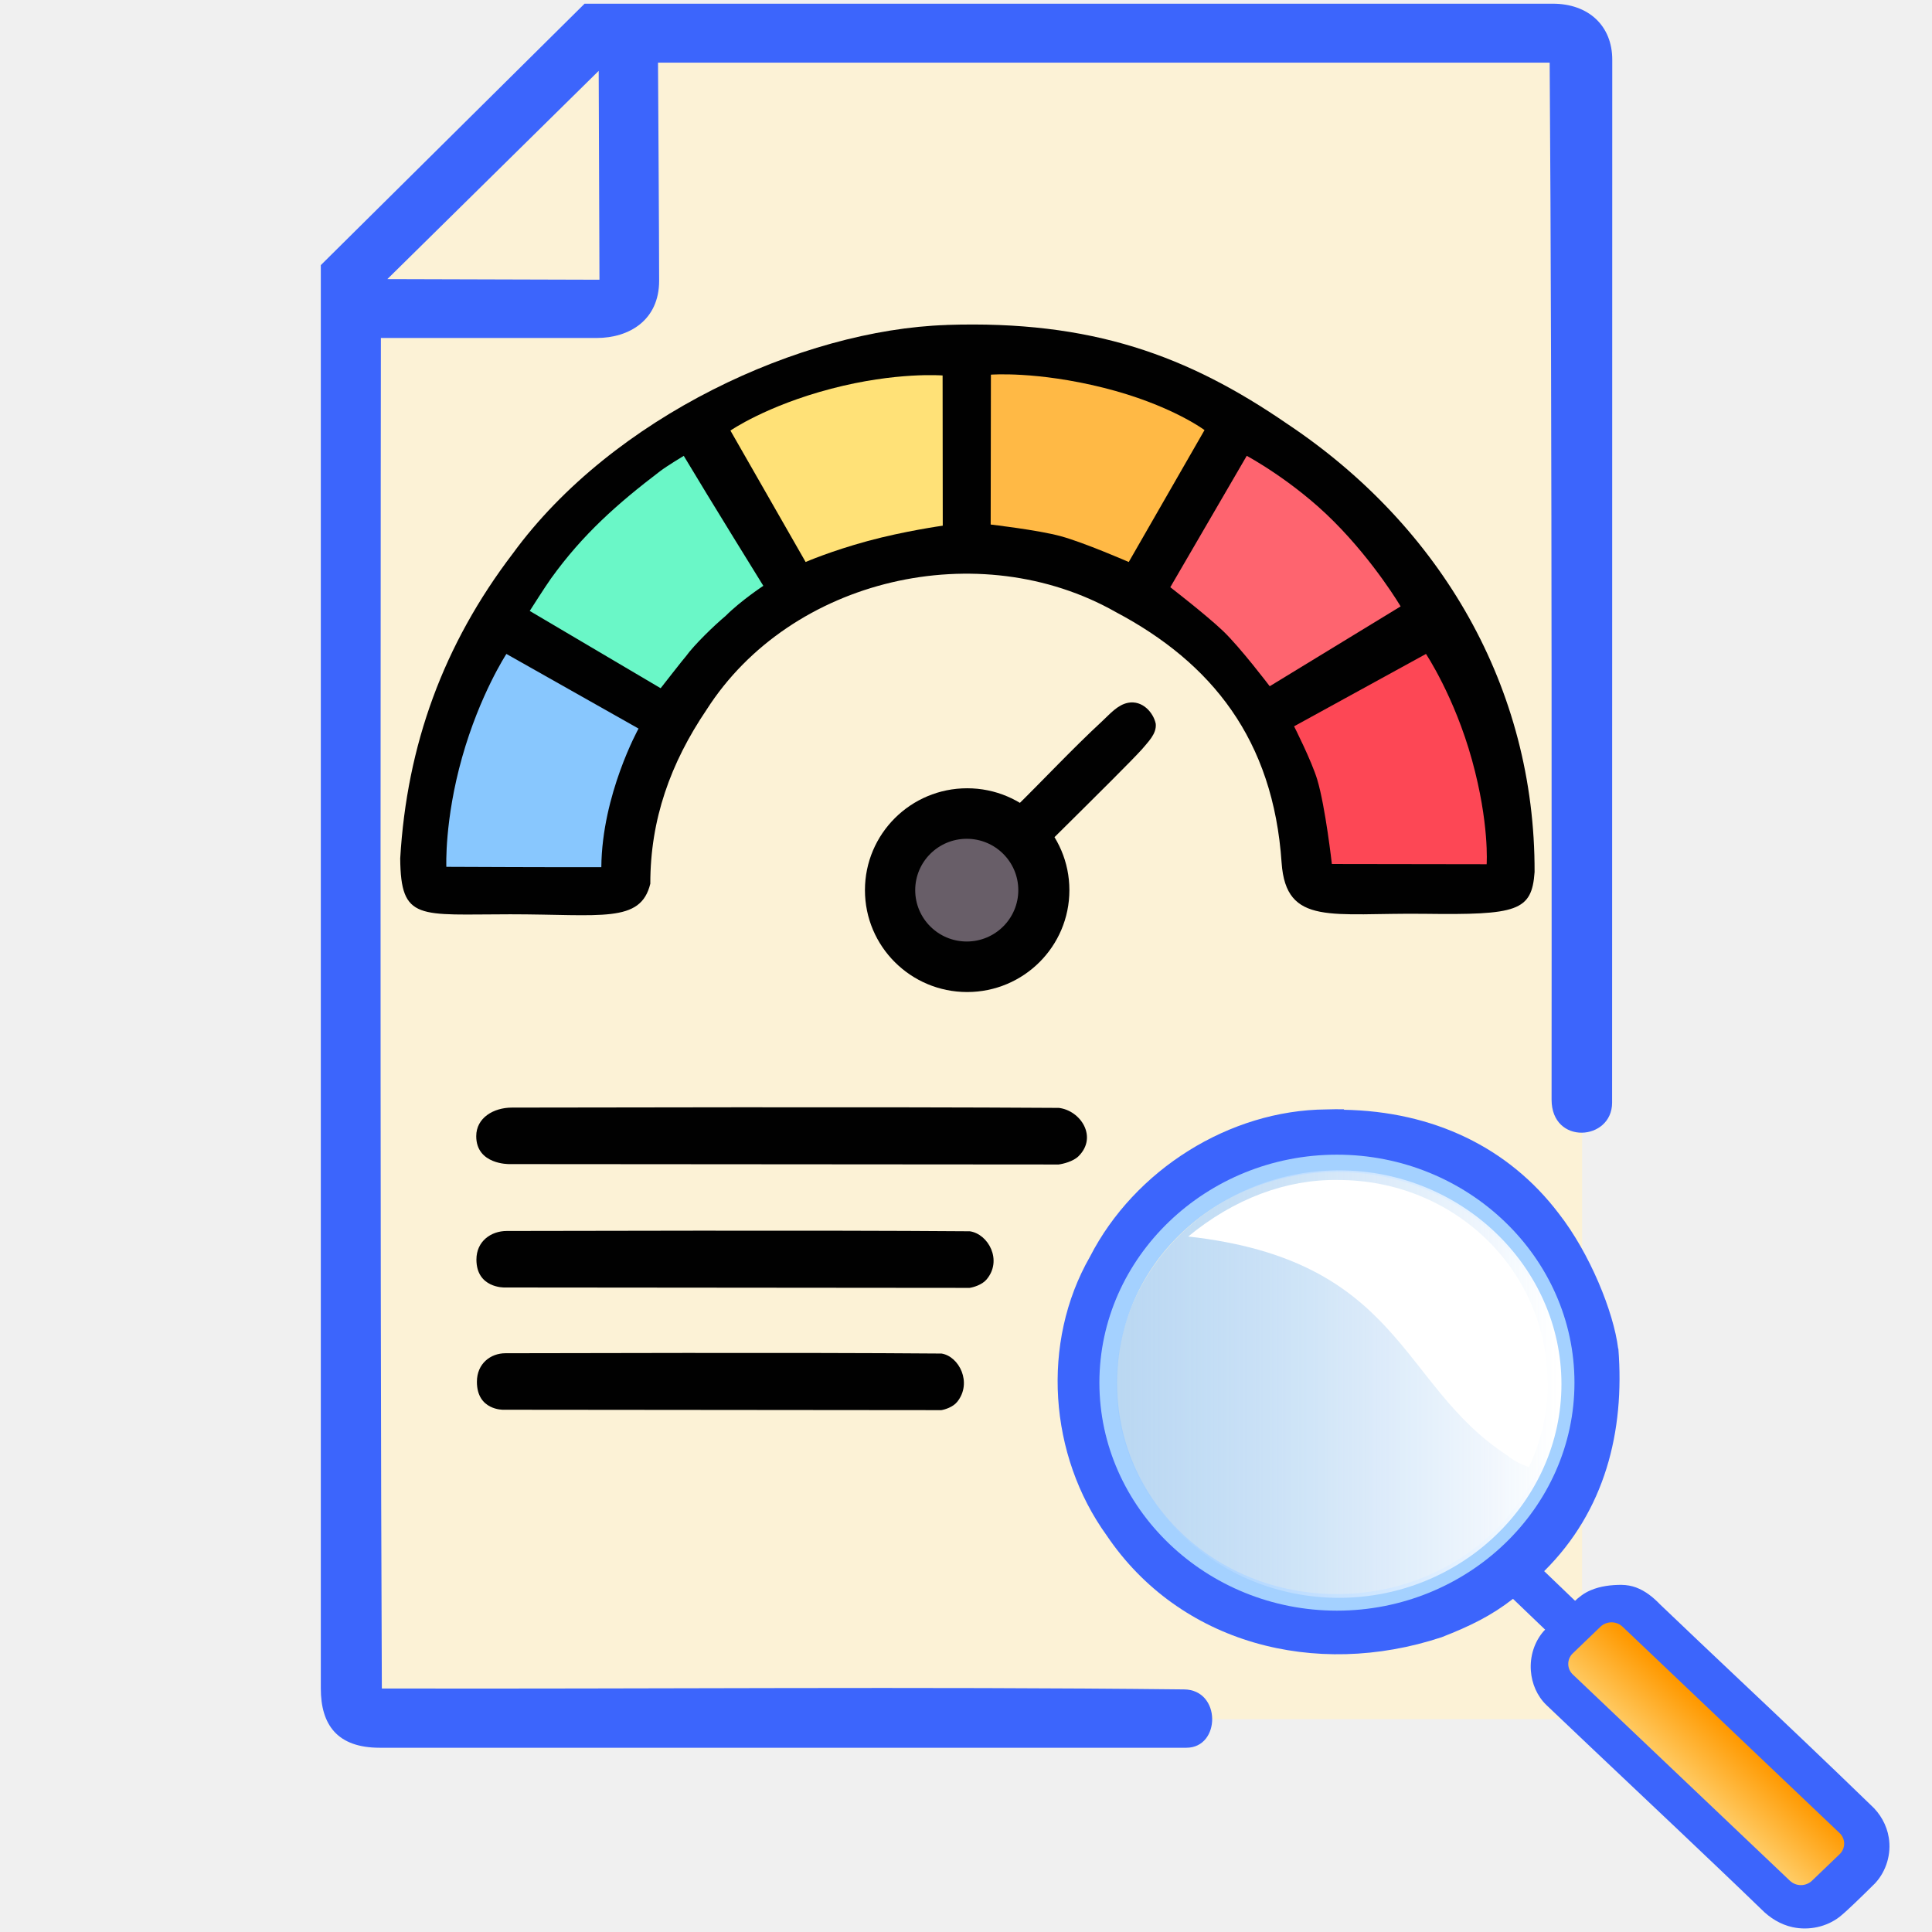
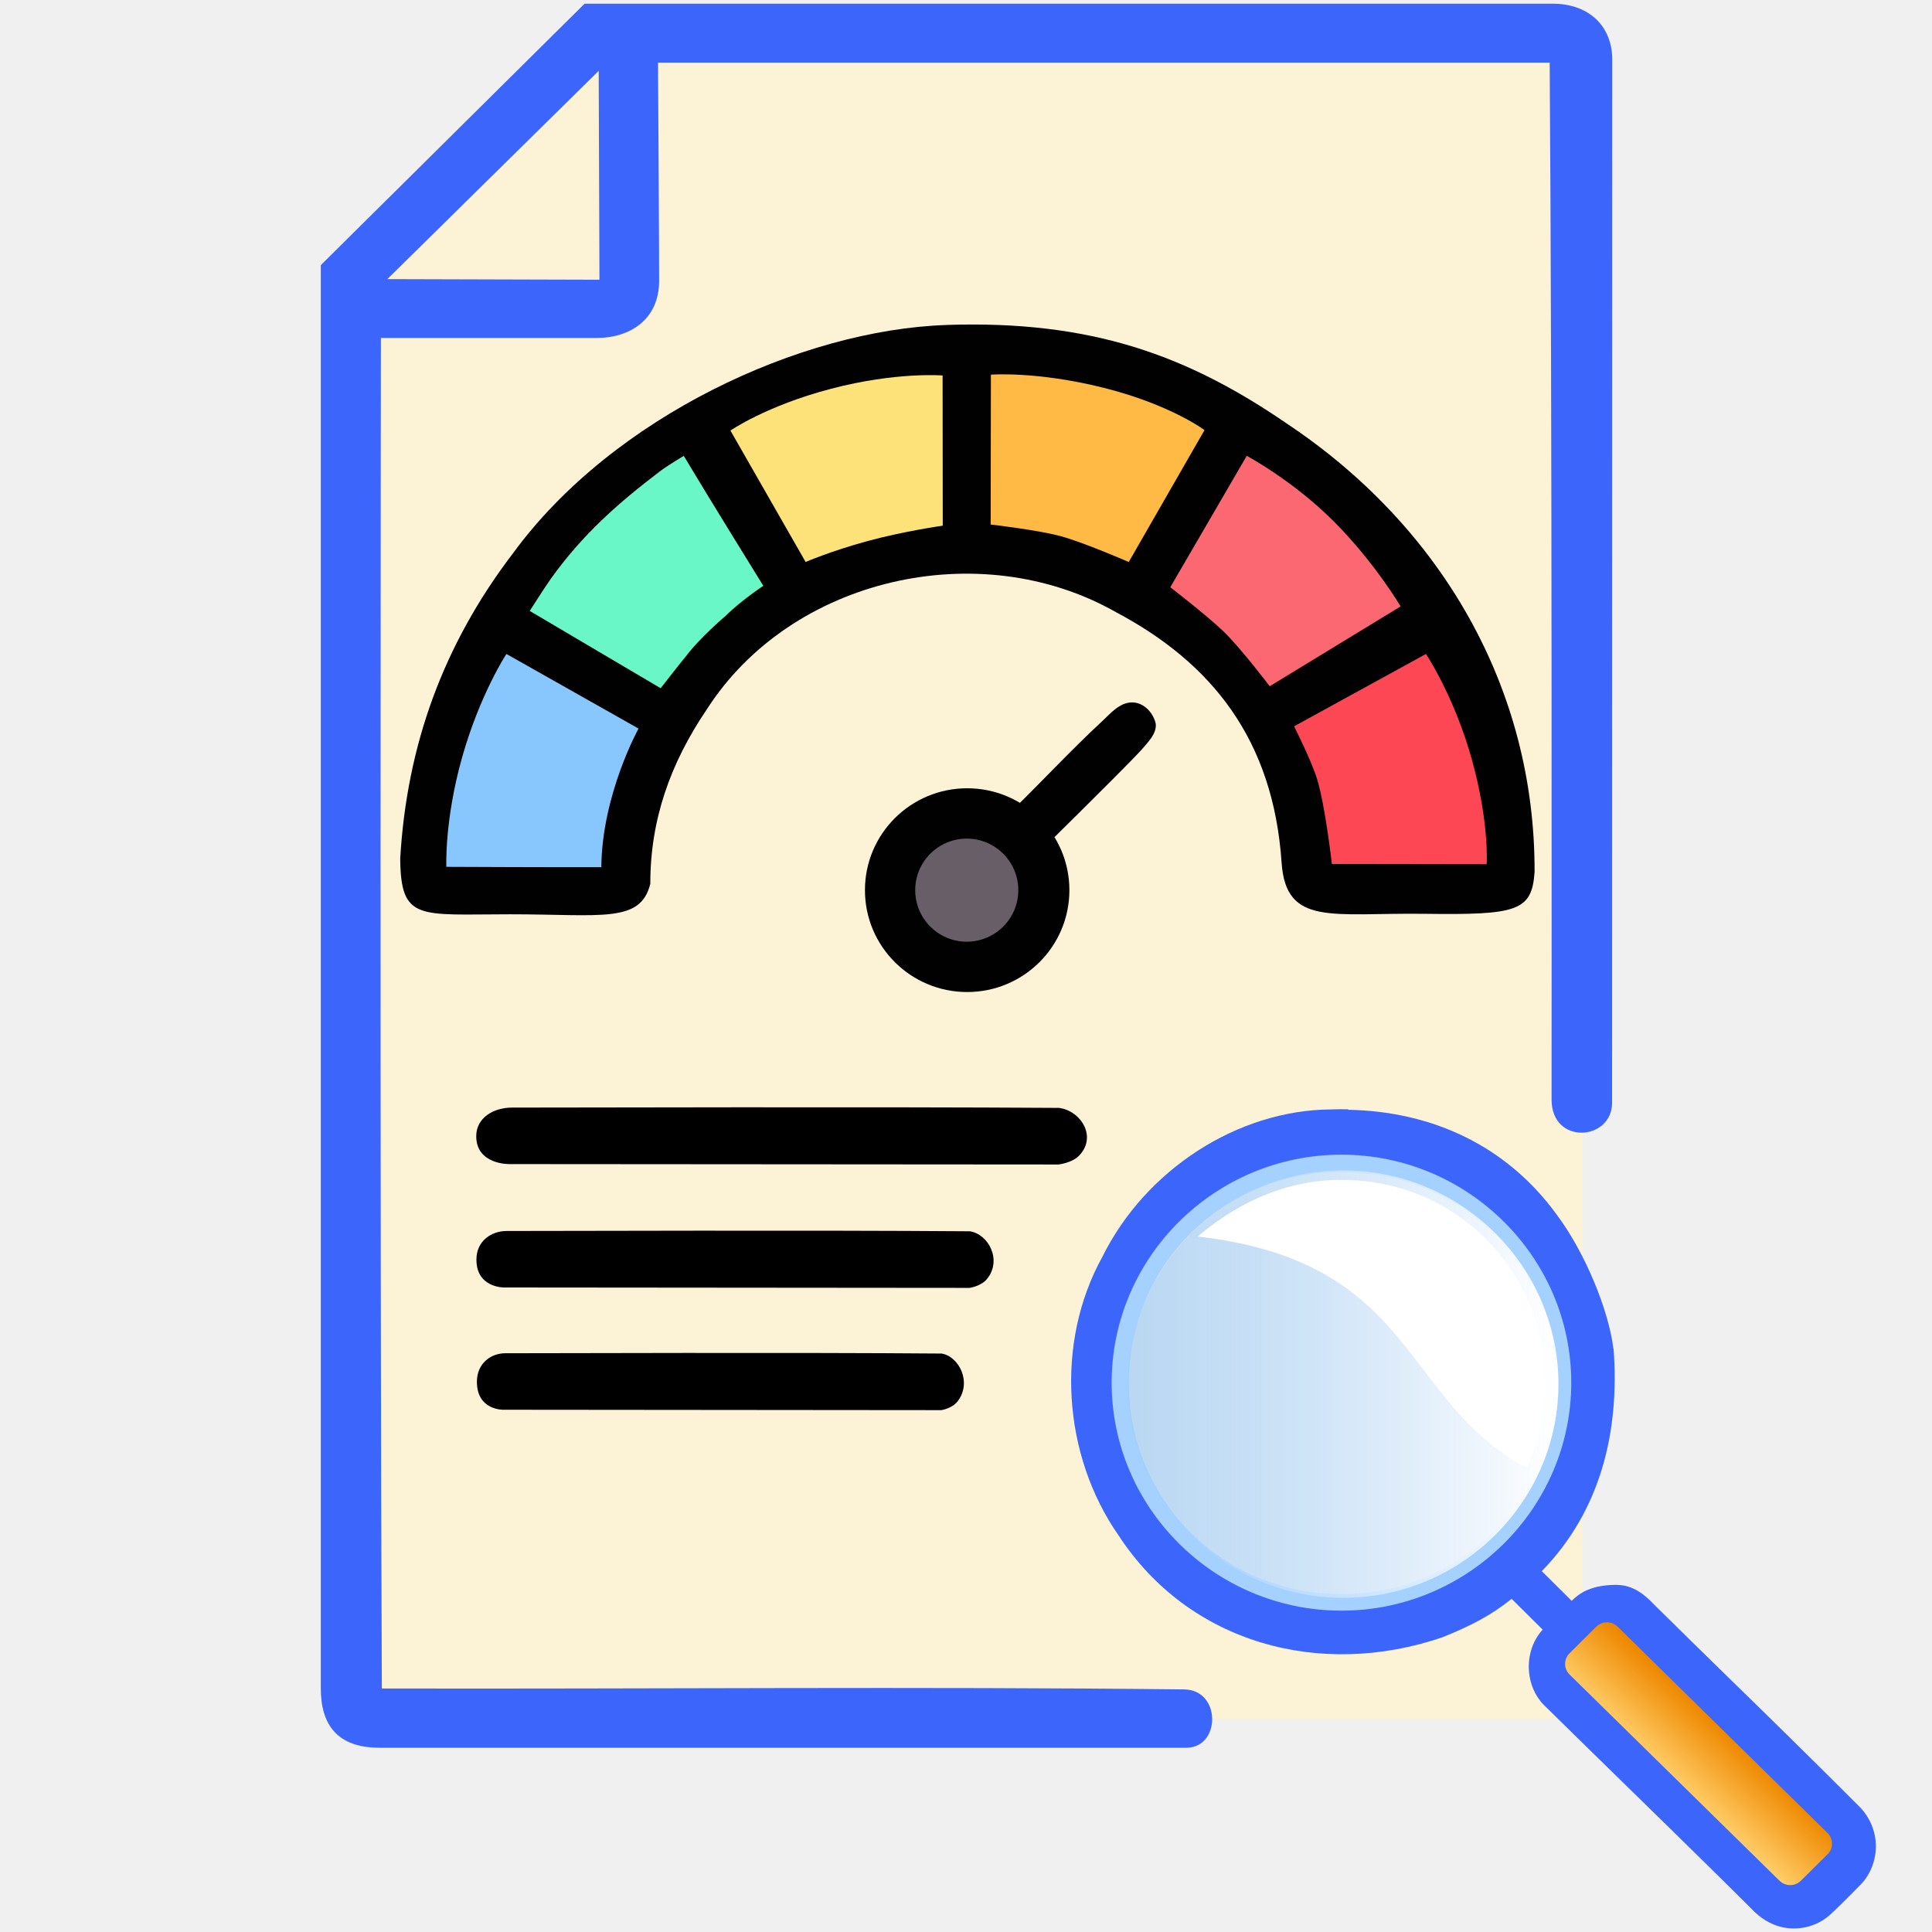
<svg xmlns="http://www.w3.org/2000/svg" width="512" height="512" version="1.1" viewBox="0 0 512 512">
  <defs>
-     <linearGradient id="s" x1="4120" x2="4127" y1="96.48" y2="104.1" gradientTransform="matrix(-1.804 0 0 1.798 7892 286)" gradientUnits="userSpaceOnUse">
-       <stop style="stop-color:#f90" offset="0" />
+     <linearGradient id="a" x1="4120" x2="4127" y1="96.48" y2="104.1" gradientTransform="matrix(-1.745 0 0 1.798 7647 286)" gradientUnits="userSpaceOnUse">
+       <stop style="stop-color:#e80" offset="0" />
      <stop style="stop-color:#fc6" offset="1" />
    </linearGradient>
-     <linearGradient id="t" x1="4146" x2="4211" y1="45" y2="45" gradientTransform="matrix(-1.804 0 0 1.798 7892 286)" gradientUnits="userSpaceOnUse">
+     <linearGradient id="b" x1="4146" x2="4211" y1="45" y2="45" gradientTransform="matrix(-1.745 0 0 1.798 7647 286)" gradientUnits="userSpaceOnUse">
      <stop style="stop-color:#fff" offset="0" />
      <stop style="stop-color:#9bcbff;stop-opacity:.68" offset="1" />
    </linearGradient>
  </defs>
  <g>
-     <path d="m157.6 9.106 261.7-1.611-0.035 448.1-324.3 0.065-0.625-383.8z" fill="#fcf2d6" style="stroke-width:1" />
-     <path d="m154.9 1-69.88 69.26v377.2c0 9.598 4.338 15.71 15.59 15.71h213.8c9.115 0 9.304-15.35-0.617-15.46-70.8-0.789-141.7-0.08-212.6-0.241-0.566-119.3-0.254-357.9-0.254-357.9h57.18c8.638 0 16.56-4.722 16.56-15.18 0-10.45-0.3-57.78-0.3-57.78h236.3c0.675 91.55 0.506 248.8 0.506 274.8 0 12.13 16.04 10.98 16.04 0.801 0 0 0.04-182.5 0.04-276.4 0-8.939-6.251-14.83-15.76-14.83h-256.7zm3.759 17.78 0.203 55.35-56.21-0.164z" style="fill:#3c65fc;stroke-width:1" />
+     <path d="m157.6 9.106 261.7-1.611-0.035 448.1-324.3 0.065-0.625-383.8z" fill="#fcf2d6" />
+     <path d="m154.9 1-69.88 69.26v377.2c0 9.598 4.338 15.71 15.59 15.71h213.8c9.115 0 9.304-15.35-0.617-15.46-70.8-0.789-141.7-0.08-212.6-0.241-0.566-119.3-0.254-357.9-0.254-357.9h57.18c8.638 0 16.56-4.722 16.56-15.18 0-10.45-0.3-57.78-0.3-57.78h236.3c0.675 91.55 0.506 248.8 0.506 274.8 0 12.13 16.04 10.98 16.04 0.801 0 0 0.04-182.5 0.04-276.4 0-8.939-6.251-14.83-15.76-14.83h-256.7zm3.759 17.78 0.203 55.35-56.21-0.164z" fill="#3c65fc" />
  </g>
  <g>
-     <path d="m249.5 358.7c4.645 0.713 8.239 7.716 4.18 12.79-1.156 1.445-3.354 2.076-4.226 2.212-1.934 0-116.1-0.106-116.1-0.106s-6.968 0.172-6.968-7.397c0-4.884 3.677-7.577 7.56-7.577 11 0 77-0.24 115.6 0.081z" style="fill:#010101;stroke-width:1" />
-     <path d="m257 326.3c4.93 0.713 8.744 7.716 4.437 12.79-1.227 1.445-3.56 2.076-4.485 2.212-2.053 0-123.3-0.106-123.3-0.106s-7.395 0.172-7.395-7.397c0-4.884 3.901-7.577 8.025-7.577 11.68 0 81.75-0.24 122.7 0.081z" style="fill:#010101;stroke-width:1" />
-     <path d="m280.6 293.6c5.822 0.713 10.33 7.716 5.24 12.79-1.45 1.445-4.206 2.076-5.299 2.212-2.424 0-145.6-0.106-145.6-0.106s-8.734 0.172-8.734-7.397c0-4.884 4.607-7.577 9.479-7.577 13.79 0 96.54-0.24 144.9 0.081z" style="fill:#010101;stroke-width:1" />
+     <path d="m249.5 358.7c4.645 0.713 8.239 7.716 4.18 12.79-1.156 1.445-3.354 2.076-4.226 2.212-1.934 0-116.1-0.106-116.1-0.106s-6.968 0.172-6.968-7.397c0-4.884 3.677-7.577 7.56-7.577 11 0 77-0.24 115.6 0.081z" />
+     <path d="m257 326.3c4.93 0.713 8.744 7.716 4.437 12.79-1.227 1.445-3.56 2.076-4.485 2.212-2.053 0-123.3-0.106-123.3-0.106s-7.395 0.172-7.395-7.397c0-4.884 3.901-7.577 8.025-7.577 11.68 0 81.75-0.24 122.7 0.081z" />
+     <path d="m280.6 293.6c5.822 0.713 10.33 7.716 5.24 12.79-1.45 1.445-4.206 2.076-5.299 2.212-2.424 0-145.6-0.106-145.6-0.106s-8.734 0.172-8.734-7.397c0-4.884 4.607-7.577 9.479-7.577 13.79 0 96.54-0.24 144.9 0.081z" />
  </g>
  <g>
-     <path d="m250.9 86.11c38.42-1.269 63.89 8.124 90.19 26.19 40.84 27.21 65.74 70.02 65.59 118.8-0.726 10.4-4.645 11.39-29.15 11.07-24.5-0.317-36.7 3.374-37.89-13.51-2.202-32.7-18.55-52.99-43.91-66.44-36.16-20.52-86.15-9.119-108.5 25.89-9.545 14.12-14.91 29.08-14.89 46.08-2.582 10.57-12.92 8.106-37.13 8.106s-29 1.915-29.15-14.8c1.766-30.07 11.46-56.72 29.86-80.83 26.48-36.27 76.52-59.28 114.9-60.54z" fill="#010101" style="stroke-width:1" />
-     <path d="m134.2 173.3 35.02 19.78s-9.7 17.48-9.863 36.73c-8.999 0.056-41.07-0.091-41.07-0.091s-0.534-12.34 4.18-29.03c4.714-16.69 11.73-27.38 11.73-27.38z" fill="#88c7fe" style="stroke-width:1" />
-     <path d="m262.6 99.29s12.07-0.971 29.83 3.468c17.75 4.441 26.78 11.22 26.78 11.22l-20.08 34.96s-11.88-5.185-18.11-6.867c-6.028-1.625-18.48-3.063-18.48-3.063z" fill="#f9cb6f" style="fill:#ffb945;stroke-width:1" />
-     <path d="m377.9 173.3s7.535 11.27 12.19 28.09 3.888 27.64 3.888 27.64l-41.02-0.061s-1.701-15.11-3.868-22.35c-1.473-4.922-6.147-14.14-6.147-14.14z" fill="#fb4b57" style="fill:#fd4755;stroke-width:1" />
-     <path d="m330.4 120.8s12.27 6.535 23.12 17.43c10.85 10.89 17.66 22.47 17.66 22.47l-34.69 21.16s-7.868-10.37-12.41-14.68c-4.536-4.309-13.94-11.56-13.94-11.56z" fill="#fb6871" style="fill:#fe646f;stroke-width:1" />
-     <path d="m181.2 120.8c6.882 11.52 21.09 34.45 21.09 34.45s-5.967 3.934-10.01 7.987c-2.953 2.464-8.254 7.579-10.53 10.72-0.089 7.6e-4 -6.673 8.428-6.673 8.428l-34.69-20.48s4.033-6.356 5.652-8.623c8.399-11.69 17.64-19.85 28.84-28.37 1.983-1.513 6.333-4.111 6.333-4.111z" fill="#6af7c7" style="stroke-width:1" />
-     <path d="m249.8 99.49 0.041 39.82s-10.19 1.426-19.95 4.083c-9.761 2.657-16.39 5.542-16.39 5.542l-19.93-34.83s9.481-6.579 26.71-11.09c17.23-4.514 29.5-3.511 29.5-3.511z" fill="#fde27a" style="fill:#ffe177;stroke-width:1" />
+     <path d="m250.9 86.11c38.42-1.269 63.89 8.124 90.19 26.19 40.84 27.21 65.74 70.02 65.59 118.8-0.726 10.4-4.645 11.39-29.15 11.07-24.5-0.317-36.7 3.374-37.89-13.51-2.202-32.7-18.55-52.99-43.91-66.44-36.16-20.52-86.15-9.119-108.5 25.89-9.545 14.12-14.91 29.08-14.89 46.08-2.582 10.57-12.92 8.106-37.13 8.106s-29 1.915-29.15-14.8c1.766-30.07 11.46-56.72 29.86-80.83 26.48-36.27 76.52-59.28 114.9-60.54z" fill="#010101" />
+     <path d="m134.2 173.3 35.02 19.78s-9.7 17.48-9.863 36.73c-8.999 0.056-41.07-0.091-41.07-0.091s-0.534-12.34 4.18-29.03c4.714-16.69 11.73-27.38 11.73-27.38z" fill="#88c7fe" />
+     <path d="m262.6 99.29s12.07-0.971 29.83 3.468c17.75 4.441 26.78 11.22 26.78 11.22l-20.08 34.96s-11.88-5.185-18.11-6.867c-6.028-1.625-18.48-3.063-18.48-3.063z" fill="#ffb945" />
+     <path d="m377.9 173.3s7.535 11.27 12.19 28.09 3.888 27.64 3.888 27.64l-41.02-0.061s-1.701-15.11-3.868-22.35c-1.473-4.922-6.147-14.14-6.147-14.14z" fill="#fd4755" />
+     <path d="m330.4 120.8s12.27 6.535 23.12 17.43c10.85 10.89 17.66 22.47 17.66 22.47l-34.69 21.16s-7.868-10.37-12.41-14.68c-4.536-4.309-13.94-11.56-13.94-11.56z" fill="#fb6871" />
+     <path d="m181.2 120.8c6.882 11.52 21.09 34.45 21.09 34.45s-5.967 3.934-10.01 7.987c-2.953 2.464-8.254 7.579-10.53 10.72-0.089 7.6e-4 -6.673 8.428-6.673 8.428l-34.69-20.48s4.033-6.356 5.652-8.623c8.399-11.69 17.64-19.85 28.84-28.37 1.983-1.513 6.333-4.111 6.333-4.111z" fill="#6af7c7" />
+     <path d="m249.8 99.49 0.041 39.82s-10.19 1.426-19.95 4.083c-9.761 2.657-16.39 5.542-16.39 5.542l-19.93-34.83s9.481-6.579 26.71-11.09c17.23-4.514 29.5-3.511 29.5-3.511z" fill="#fde27a" />
  </g>
  <g>
-     <path d="m283.4 235.9a27.09 27 0 0 1-27.09 27 27.09 27 0 0 1-27.09-27 27.09 27 0 0 1 27.09-27 27.09 27 0 0 1 27.09 27zm15.52-49.65c3.842-0.742 6.737 2.581 7.367 5.56 0.262 2.69-2.073 4.838-3.677 6.784-3.004 3.278-10.4 10.63-24.85 24.94 0 0-6.043-6.13-9.065-9.195 7.87-7.711 15.37-15.79 23.46-23.28 1.934-1.792 4.013-4.273 6.767-4.805z" style="fill:#010101;stroke-width:1.6" />
-     <ellipse cx="256.2" cy="235.9" rx="13.66" ry="13.61" style="fill:#685e68;stroke-width:1" />
+     <path d="m283.4 235.9a27.09 27 0 0 1-27.09 27 27.09 27 0 0 1-27.09-27 27.09 27 0 0 1 27.09-27 27.09 27 0 0 1 27.09 27zm15.52-49.65c3.842-0.742 6.737 2.581 7.367 5.56 0.262 2.69-2.073 4.838-3.677 6.784-3.004 3.278-10.4 10.63-24.85 24.94 0 0-6.043-6.13-9.065-9.195 7.87-7.711 15.37-15.79 23.46-23.28 1.934-1.792 4.013-4.273 6.767-4.805z" fill="#010101" />
+     <circle cx="256.2" cy="235.9" r="13.66" fill="#685e68" />
  </g>
  <g>
-     <path d="m356.1 294.1c23.63 0.412 43.66 9.907 57 27.51 8.208 10.5 14.54 26.07 15.73 35.79h0.052c1.712 21.94-3.517 42.96-19.66 58.97l18.58 17.84-7.901 7.66-18.94-18.16c-5.7 4.441-11.31 7.209-18.94 10.18-33.54 11.08-69.45 1.606-88.74-26.98-15.31-21.22-17.5-51.07-4.419-73.89 11.81-23.02 36.98-38.83 62.59-39.01 1.602-0.054 3.192-0.067 4.762-0.038zm-0.81 14.29c-5.916-0.073-11.81 0.727-17.5 2.374-23.09 5.915-42.21 25.89-42.92 50.36h-0.074c-2.689 28.78 18.76 58.26 47.98 62.57 25.97 4.712 55.73-7.678 66.56-32.55 9.093-19.6 7.324-44.58-7.504-60.95-11.2-13.88-28.87-21.58-46.53-21.76z" style="fill:#3c65fc;stroke-width:1.6" />
-     <path d="m429.8 420c-2.8 4e-3 -5.659 0.317-8.251 1.434-1.644 0.684-3.095 1.761-4.358 3.002-2.745 2.524-5.418 5.122-8.041 7.769-2.541 2.86-3.746 6.789-3.454 10.58 0.243 3.364 1.65 6.685 4.094 9.046 15.32 14.61 30.77 29.08 46.1 43.7 3.631 3.463 7.265 6.936 10.87 10.43 2.254 2.297 5.113 4.081 8.287 4.76 4.315 0.939 9.049-0.06 12.53-2.792 1.419-1.154 2.729-2.432 4.058-3.683 1.784-1.712 3.558-3.437 5.306-5.185 2.961-3.199 4.318-7.787 3.603-12.08-0.528-3.318-2.278-6.401-4.778-8.64-11.36-11.02-22.84-21.91-34.36-32.78-7.184-6.796-14.38-13.58-21.52-20.42-1.785-1.865-3.863-3.531-6.307-4.443-1.214-0.453-2.51-0.667-3.804-0.689z" style="fill:#3c65fc;stroke-width:1.6" />
-     <path d="m430 431.1c-1.641-1.555-4.221-1.555-5.863-3e-3l-7.324 7.05c-1.613 1.525-1.613 4.081 0 5.611l57.53 54.66c1.64 1.543 4.203 1.543 5.845 0l7.324-7.029c1.613-1.525 1.613-4.081 0-5.611z" style="fill:url(#s);stroke-width:1.6" />
-     <path d="m354.3 306c-34.64 0-62.95 27.16-62.95 60.42 0 33.26 28.31 60.42 62.95 60.42s62.95-27.16 62.95-60.42c0-33.26-28.31-60.42-62.95-60.42zm0 4.585c32.48 0.018 58.27 24.63 58.27 55.93 0 31.11-25.79 55.93-58.27 55.93-32.48 0-58.27-24.81-58.27-55.93 0-31.11 25.79-55.93 58.27-55.93z" fill="#a4d1ff" style="stroke-width:1.6" />
-     <path d="m413.8 366.8c0 31.11-26.51 56.64-58.98 56.64-32.48 0-58.98-25.53-58.98-56.64 0-31.11 26.51-56.64 58.98-56.64 32.48 0 58.98 25.53 58.98 56.64z" style="fill:url(#t);stroke-width:1.6" />
-     <path d="m410.2 366.5c0 7.911-1.804 15.44-5.014 22.3-2.147-0.701-4.15-1.798-5.88-3.202-28.51-18.52-27.78-51.6-84.42-57.91 12.18-10.03 25.97-15.19 39.69-14.98 31.03 0 55.55 24.1 55.55 53.93z" fill="#ffffff" style="stroke-width:1.6" />
+     <path d="m357.2 294.1c22.86 0.412 42.23 9.907 55.14 27.51 7.94 10.5 14.07 26.07 15.22 35.79h0.051c1.656 21.94-3.402 42.96-19.02 58.97l17.97 17.84-7.643 7.66-18.32-18.16c-5.514 4.441-10.94 7.209-18.32 10.18-32.45 11.08-67.18 1.606-85.84-26.98-14.81-21.22-16.93-51.07-4.275-73.89 11.42-23.02 35.77-38.83 60.55-39.01 1.55-0.054 3.088-0.067 4.607-0.038zm-0.783 14.29c-5.723-0.073-11.42 0.727-16.93 2.374-22.34 5.915-40.83 25.89-41.52 50.36h-0.071c-2.601 28.78 18.15 58.26 46.41 62.57 25.12 4.712 53.91-7.678 64.39-32.55 8.796-19.6 7.085-44.58-7.259-60.95-10.83-13.88-27.93-21.58-45.01-21.76z" fill="#3c65fc" />
+     <path d="m428.5 420c-2.709 4e-3 -5.474 0.317-7.982 1.434-1.59 0.684-2.994 1.761-4.216 3.002-2.655 2.524-5.241 5.122-7.779 7.769-2.458 2.86-3.624 6.789-3.341 10.58 0.235 3.364 1.596 6.685 3.96 9.046 14.82 14.61 29.77 29.08 44.6 43.7 3.512 3.463 7.028 6.936 10.52 10.43 2.18 2.297 4.946 4.081 8.016 4.76 4.174 0.939 8.754-0.06 12.12-2.792 1.373-1.154 2.64-2.432 3.926-3.683 1.726-1.712 3.442-3.437 5.133-5.185 2.864-3.199 4.177-7.787 3.485-12.08-0.511-3.318-2.204-6.401-4.622-8.64-10.99-11.02-22.09-21.91-33.24-32.78-6.95-6.796-13.91-13.58-20.82-20.42-1.727-1.865-3.737-3.531-6.101-4.443-1.174-0.453-2.428-0.667-3.68-0.689z" fill="#3c65fc" />
+     <path d="m428.7 431.1c-1.587-1.555-4.083-1.555-5.672-3e-3l-7.085 7.05c-1.56 1.525-1.56 4.081 0 5.611l55.65 54.66c1.586 1.543 4.066 1.543 5.654 0l7.085-7.029c1.56-1.525 1.56-4.081 0-5.611z" fill="url(#a)" />
+     <path d="m355.5 306c-33.51 0-60.9 27.16-60.9 60.42s27.39 60.42 60.9 60.42 60.9-27.16 60.9-60.42-27.39-60.42-60.9-60.42zm0 4.585c31.42 0.018 56.37 24.63 56.37 55.93 0 31.11-24.95 55.93-56.37 55.93s-56.37-24.81-56.37-55.93c0-31.11 24.95-55.93 56.37-55.93z" fill="#a4d1ff" />
+     <path d="m413 366.8c0 31.11-25.64 56.64-57.05 56.64-31.42 0-57.05-25.53-57.05-56.64s25.64-56.64 57.05-56.64c31.42 0 57.05 25.53 57.05 56.64z" fill="url(#b)" />
+     <path d="m409.6 366.5c0 7.911-1.745 15.44-4.85 22.3-2.077-0.701-4.015-1.798-5.688-3.202-27.58-18.52-26.87-51.6-81.66-57.91 11.78-10.03 25.12-15.19 38.39-14.98 30.02 0 53.74 24.1 53.74 53.93z" fill="#fff" />
  </g>
</svg>
